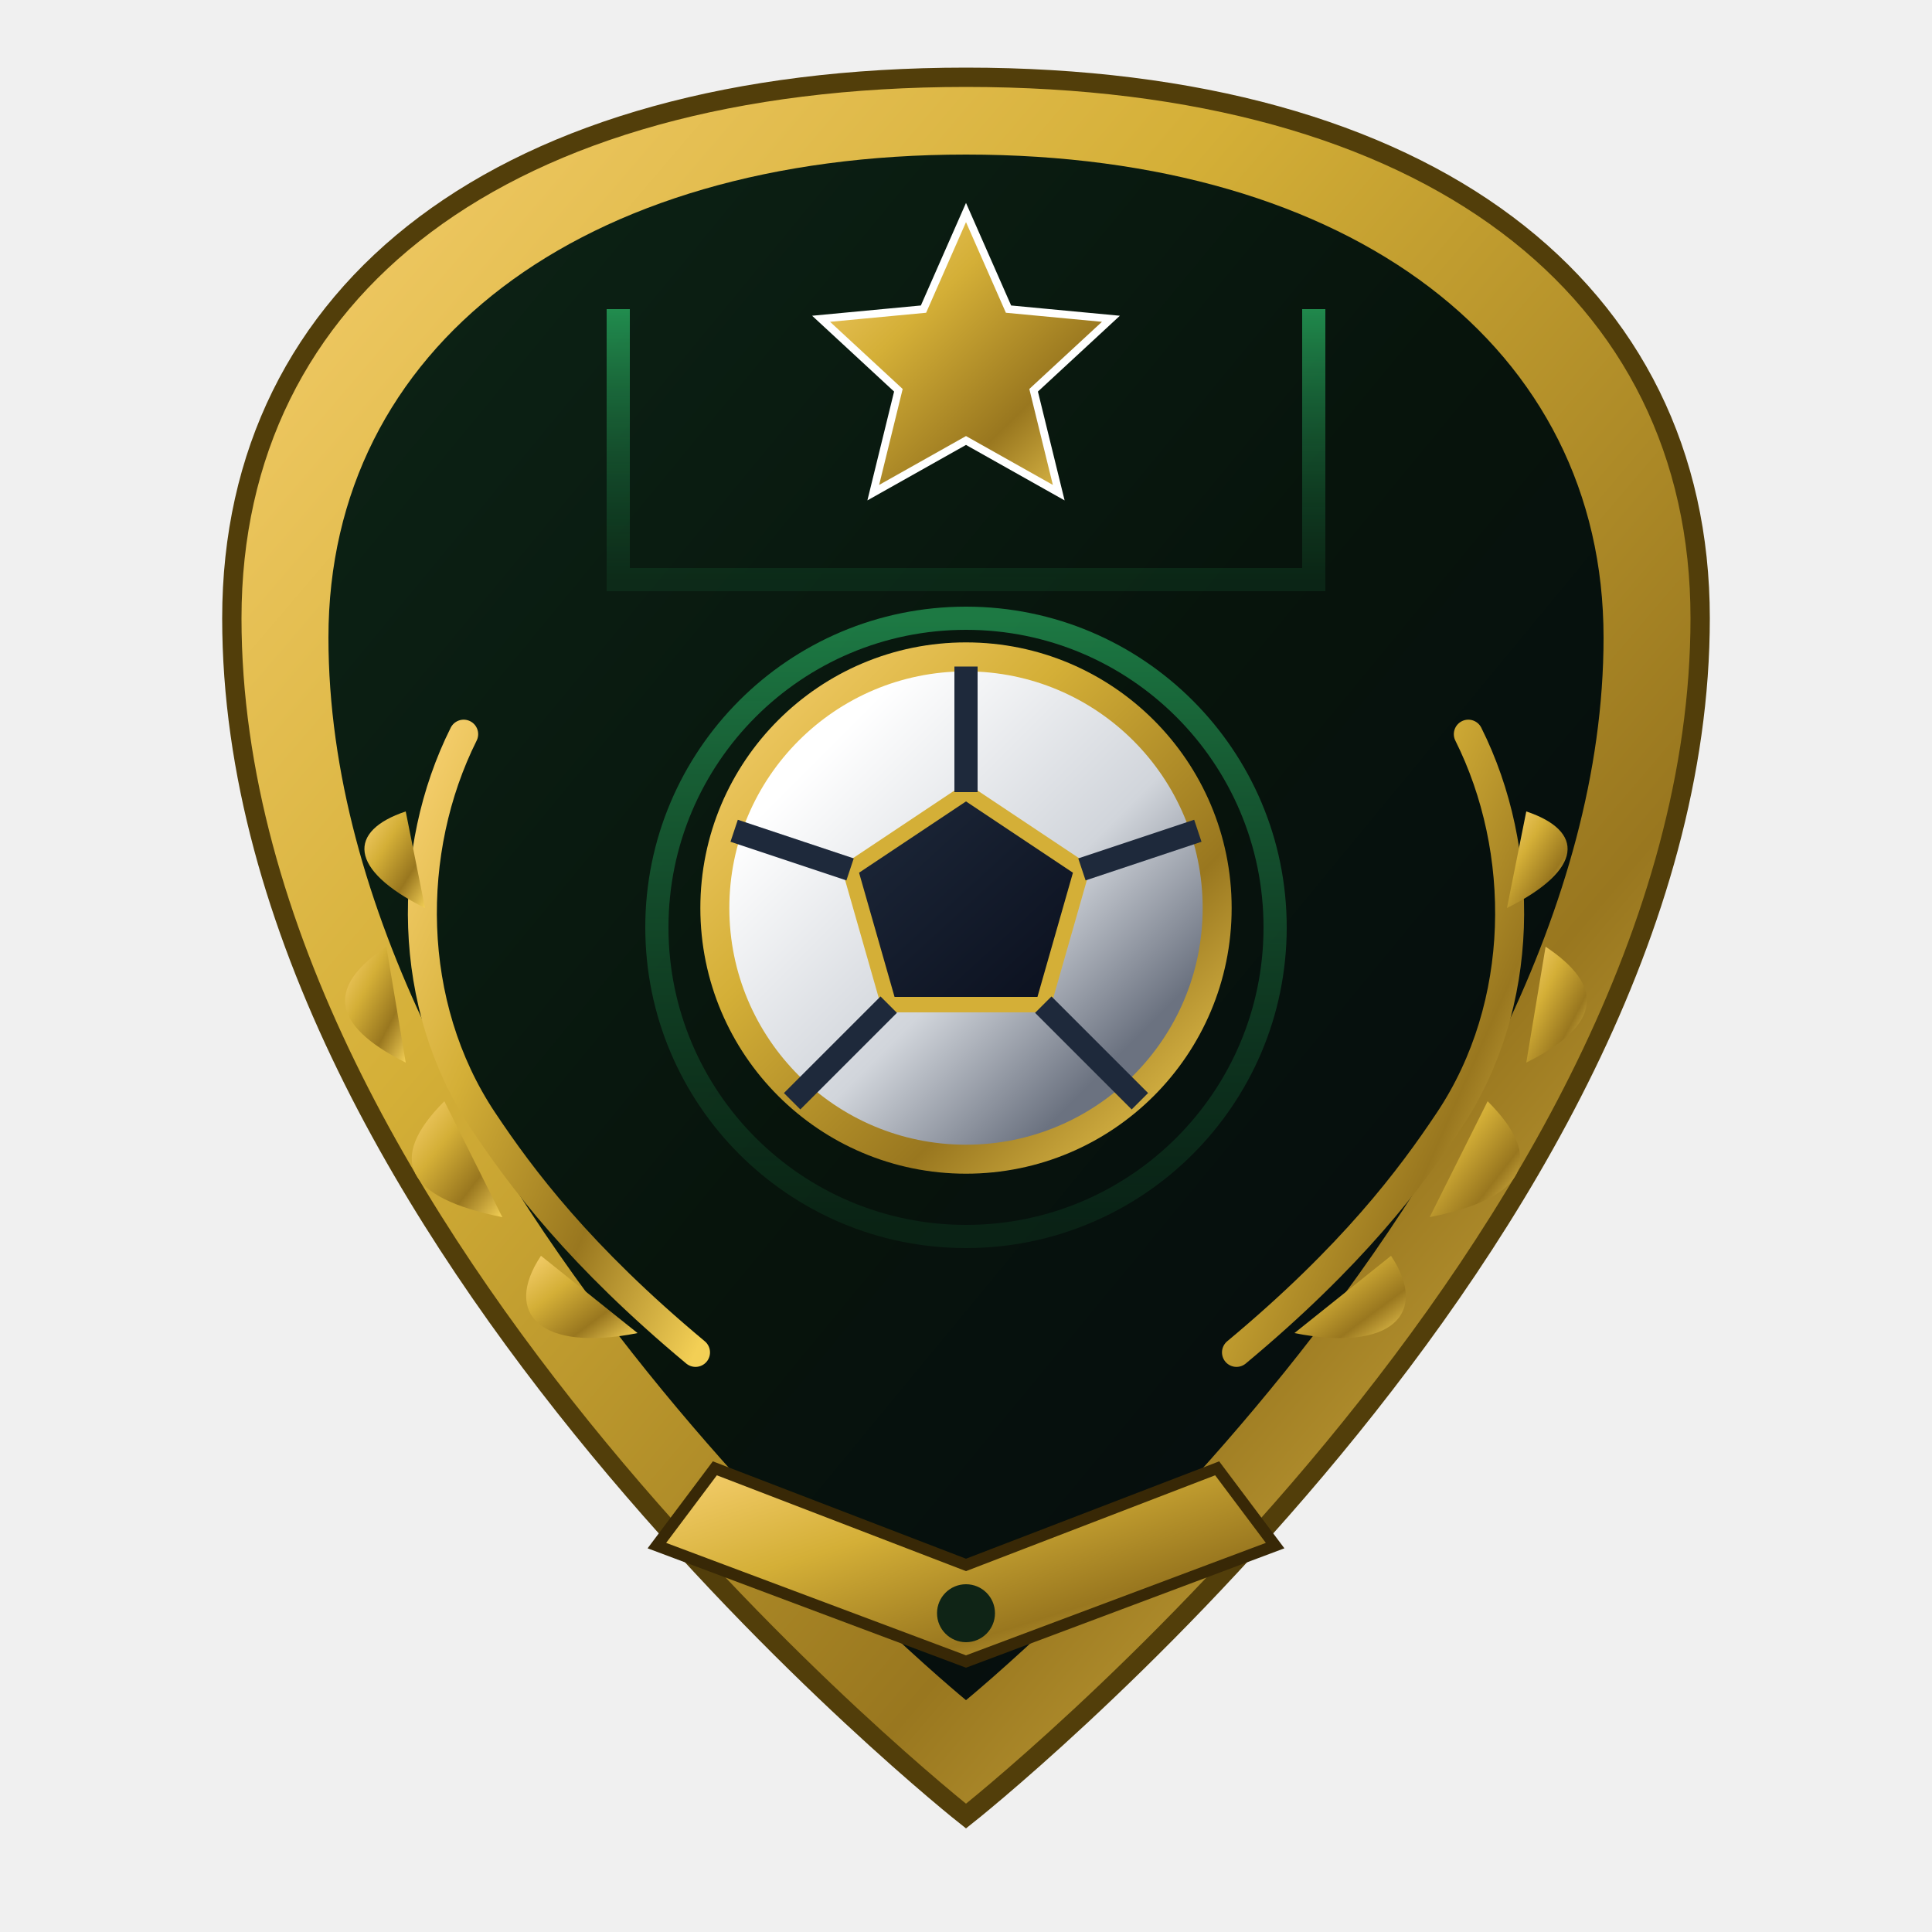
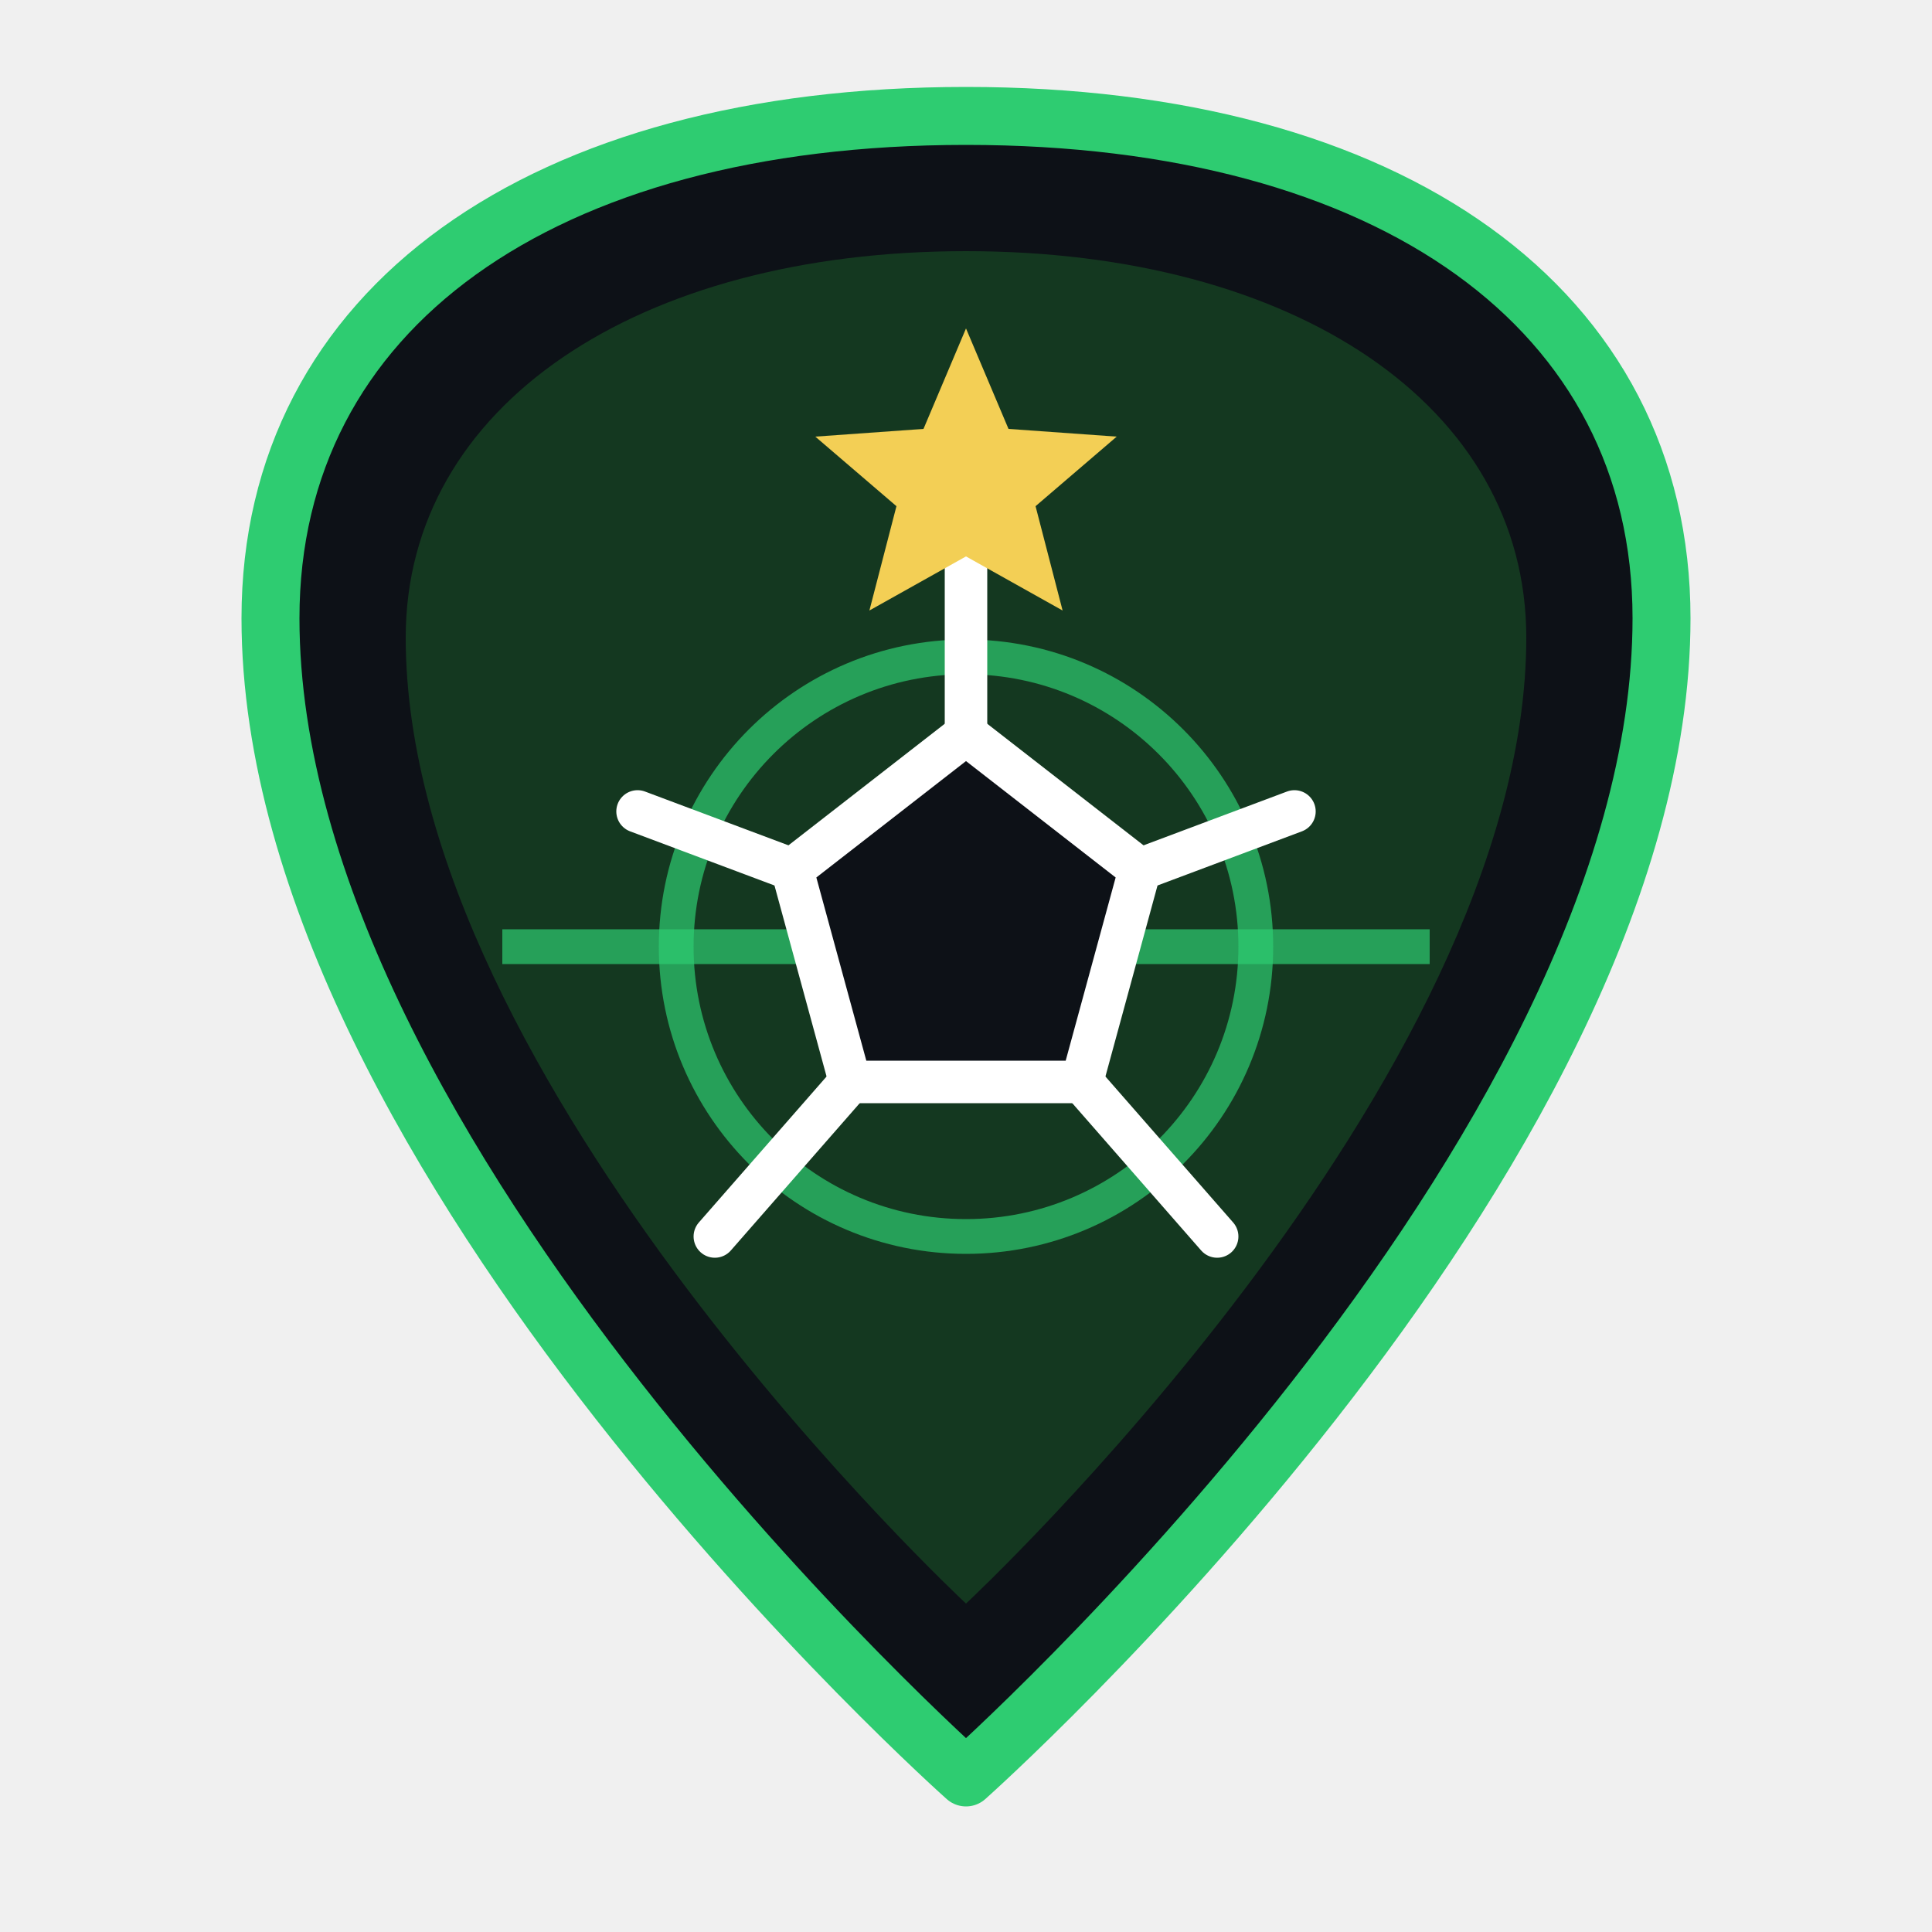
<svg xmlns="http://www.w3.org/2000/svg" viewBox="0 0 100 100" fill="none">
-   <defs>
-     <linearGradient id="shieldGoldGrad" x1="0%" y1="0%" x2="100%" y2="100%">
-       <stop offset="0%" stop-color="#f7d070" />
-       <stop offset="35%" stop-color="#d4af37" />
-       <stop offset="70%" stop-color="#99771f" />
-       <stop offset="100%" stop-color="#f3cf55" />
-     </linearGradient>
-     <linearGradient id="pitchDarkGrad" x1="0%" y1="0%" x2="100%" y2="100%">
-       <stop offset="0%" stop-color="#0d2416" />
-       <stop offset="50%" stop-color="#07140c" />
-       <stop offset="100%" stop-color="#050a0f" />
-     </linearGradient>
-     <linearGradient id="emeraldLineGrad" x1="0%" y1="0%" x2="0%" y2="100%">
-       <stop offset="0%" stop-color="#2ecc71" stop-opacity="0.9" />
-       <stop offset="100%" stop-color="#14532d" stop-opacity="0.4" />
-     </linearGradient>
-     <linearGradient id="ballShine" x1="20%" y1="20%" x2="80%" y2="80%">
-       <stop offset="0%" stop-color="#ffffff" />
-       <stop offset="60%" stop-color="#d1d5db" />
-       <stop offset="100%" stop-color="#6b7280" />
-     </linearGradient>
-     <linearGradient id="leatherPatch" x1="0%" y1="0%" x2="100%" y2="100%">
-       <stop offset="0%" stop-color="#1e293b" />
-       <stop offset="100%" stop-color="#0a0f1d" />
-     </linearGradient>
-   </defs>
-   <path d="M50 4 C74 4, 88 15, 88 32 C88 64, 50 94, 50 94 C50 94, 12 64, 12 32 C12 15, 26 4, 50 4 Z" fill="url(#shieldGoldGrad)" stroke="#523e0a" stroke-width="1" />
-   <path d="M50 8 C70 8, 83 18, 83 33 C83 61, 50 88, 50 88 C50 88, 17 61, 17 33 C17 18, 30 8, 50 8 Z" fill="url(#pitchDarkGrad)" />
-   <line x1="50" y1="12" x2="50" y2="84" stroke="url(#emeraldLineGrad)" stroke-width="1.2" stroke-dasharray="3 2" />
-   <path d="M32 16 L32 30 L68 30 L68 16" fill="none" stroke="url(#emeraldLineGrad)" stroke-width="1.2" stroke-opacity="0.7" />
-   <circle cx="50" cy="48" r="16" fill="none" stroke="url(#emeraldLineGrad)" stroke-width="1.2" stroke-opacity="0.6" />
-   <path d="M24 38 C21 44, 21 52, 25 58 C27 61, 30 65, 36 70" fill="none" stroke="url(#shieldGoldGrad)" stroke-width="1.5" stroke-linecap="round" />
-   <path d="M21 42 C18 43, 18 45, 22 47" fill="url(#shieldGoldGrad)" />
-   <path d="M20 49 C17 51, 17 53, 21 55" fill="url(#shieldGoldGrad)" />
-   <path d="M23 57 C20 60, 21 62, 26 63" fill="url(#shieldGoldGrad)" />
-   <path d="M28 65 C26 68, 28 70, 33 69" fill="url(#shieldGoldGrad)" />
-   <path d="M76 38 C79 44, 79 52, 75 58 C73 61, 70 65, 64 70" fill="none" stroke="url(#shieldGoldGrad)" stroke-width="1.5" stroke-linecap="round" />
-   <path d="M79 42 C82 43, 82 45, 78 47" fill="url(#shieldGoldGrad)" />
-   <path d="M80 49 C83 51, 83 53, 79 55" fill="url(#shieldGoldGrad)" />
-   <path d="M77 57 C80 60, 79 62, 74 63" fill="url(#shieldGoldGrad)" />
-   <path d="M72 65 C74 68, 72 70, 67 69" fill="url(#shieldGoldGrad)" />
-   <g transform="translate(0, -1)">
-     <circle cx="50" cy="48" r="13" fill="url(#ballShine)" stroke="url(#shieldGoldGrad)" stroke-width="1.5" />
-     <polygon points="50,42 56,46 54,53 46,53 44,46" fill="url(#leatherPatch)" stroke="#d4af37" stroke-width="0.8" />
-     <line x1="50" y1="42" x2="50" y2="35.5" stroke="#1e293b" stroke-width="1.2" />
-     <line x1="56" y1="46" x2="62" y2="44" stroke="#1e293b" stroke-width="1.2" />
-     <line x1="54" y1="53" x2="59" y2="58" stroke="#1e293b" stroke-width="1.2" />
-     <line x1="46" y1="53" x2="41" y2="58" stroke="#1e293b" stroke-width="1.2" />
-     <line x1="44" y1="46" x2="38" y2="44" stroke="#1e293b" stroke-width="1.2" />
-   </g>
-   <polygon points="50,11 52.2,16 57.5,16.5 53.5,20.2 54.8,25.5 50,22.8 45.2,25.5 46.5,20.2 42.5,16.5 47.8,16" fill="url(#shieldGoldGrad)" stroke="#fff" stroke-width="0.4" />
-   <path d="M34 80 L50 86 L66 80 L63 76 L50 81 L37 76 Z" fill="url(#shieldGoldGrad)" stroke="#382806" stroke-width="0.6" />
-   <circle cx="50" cy="83.5" r="1.5" fill="#0f2416" />
+   <path d="M50 6 C72 6, 86 16, 86 32 C86 60, 50 92, 50 92 C50 92, 14 60, 14 32 C14 16, 28 6, 50 6 Z" fill="#0d1117" stroke="#2ecc71" stroke-width="3" stroke-linejoin="round" />
+   <path d="M50 13 C67 13, 79 21, 79 33 C79 56, 50 83, 50 83 C50 83, 21 56, 21 33 C21 21, 33 13, 50 13 Z" fill="#143820" />
+   <line x1="26" y1="49" x2="74" y2="49" stroke="#2ecc71" stroke-width="1.8" stroke-opacity="0.7" />
+   <circle cx="50" cy="49" r="15" stroke="#2ecc71" stroke-width="1.8" fill="none" stroke-opacity="0.7" />
+   <circle cx="50" cy="49" r="2.5" fill="#2ecc71" />
+   <polygon points="50,38 59,45 56,56 44,56 41,45" fill="#0d1117" stroke="#ffffff" stroke-width="2.2" stroke-linejoin="round" />
+   <line x1="50" y1="38" x2="50" y2="29" stroke="#ffffff" stroke-width="2.2" stroke-linecap="round" />
+   <line x1="59" y1="45" x2="67" y2="42" stroke="#ffffff" stroke-width="2.2" stroke-linecap="round" />
+   <line x1="56" y1="56" x2="63" y2="64" stroke="#ffffff" stroke-width="2.2" stroke-linecap="round" />
+   <line x1="44" y1="56" x2="37" y2="64" stroke="#ffffff" stroke-width="2.2" stroke-linecap="round" />
+   <line x1="41" y1="45" x2="33" y2="42" stroke="#ffffff" stroke-width="2.2" stroke-linecap="round" />
+   <polygon points="50,17 52.2,22.2 57.8,22.6 53.6,26.2 55,31.6 50,28.8 45,31.6 46.4,26.2 42.2,22.6 47.8,22.2" fill="#f3cf55" />
</svg>
